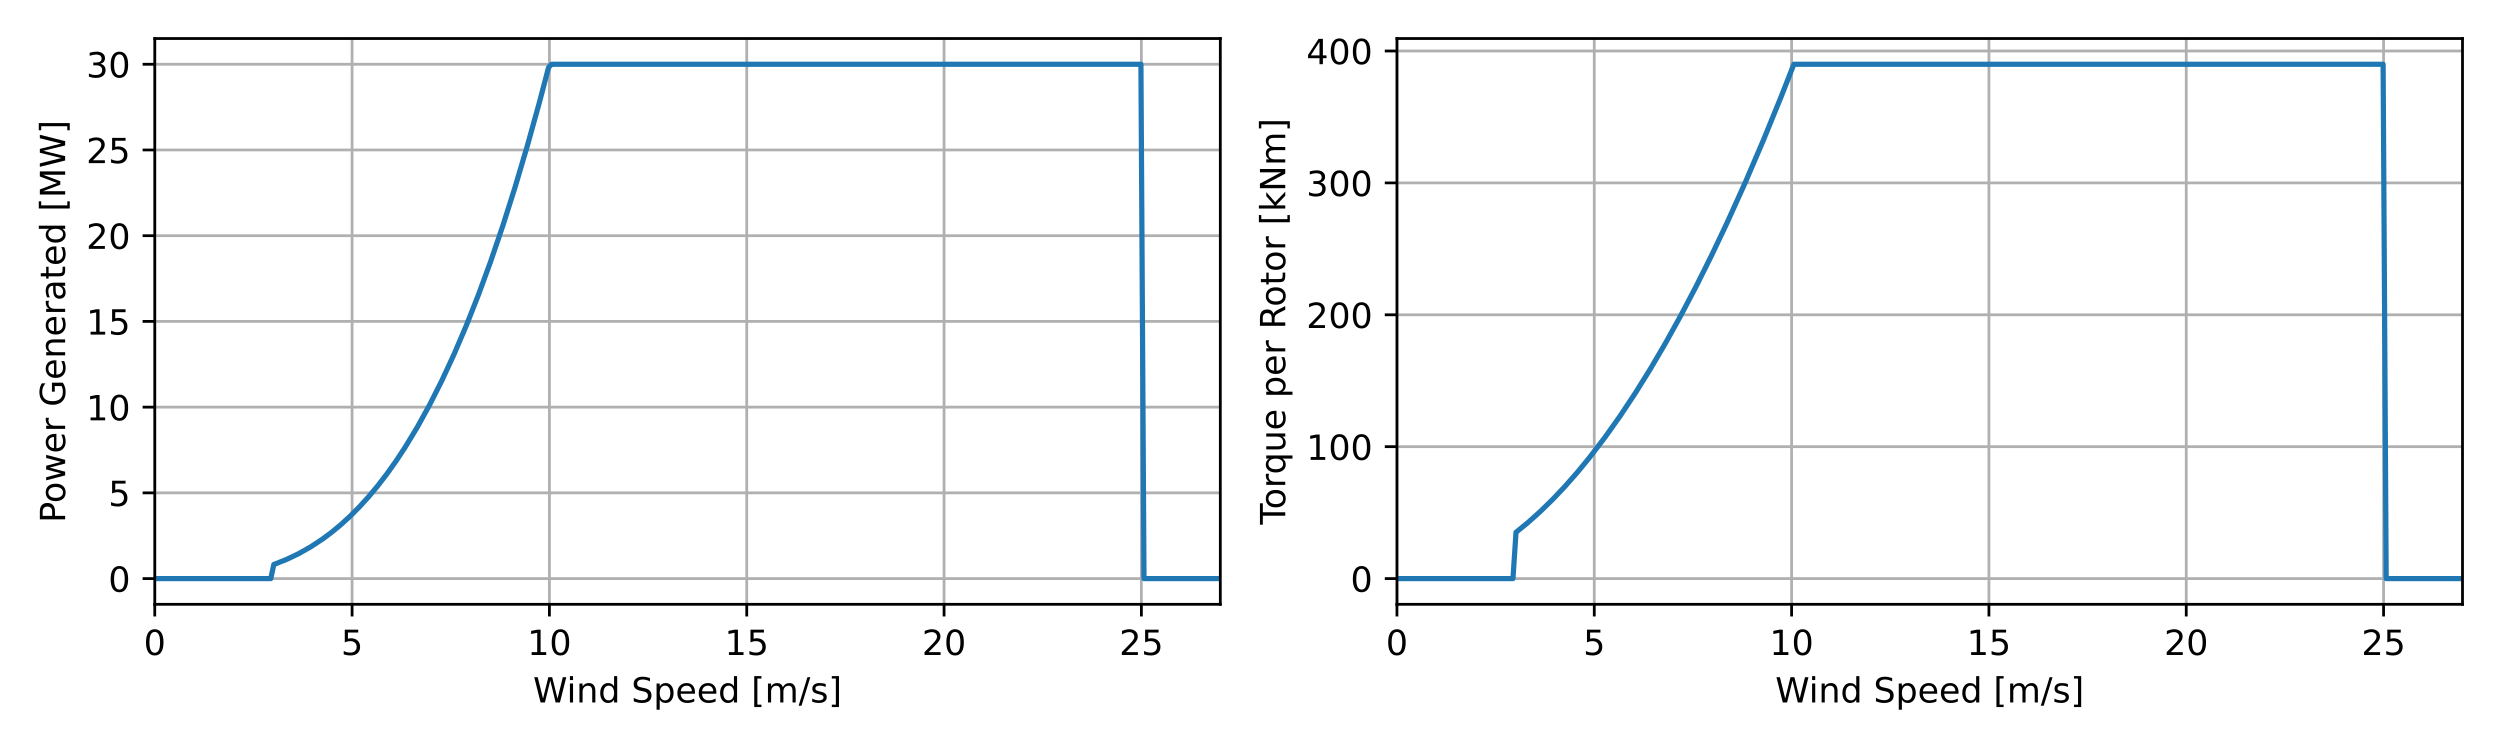
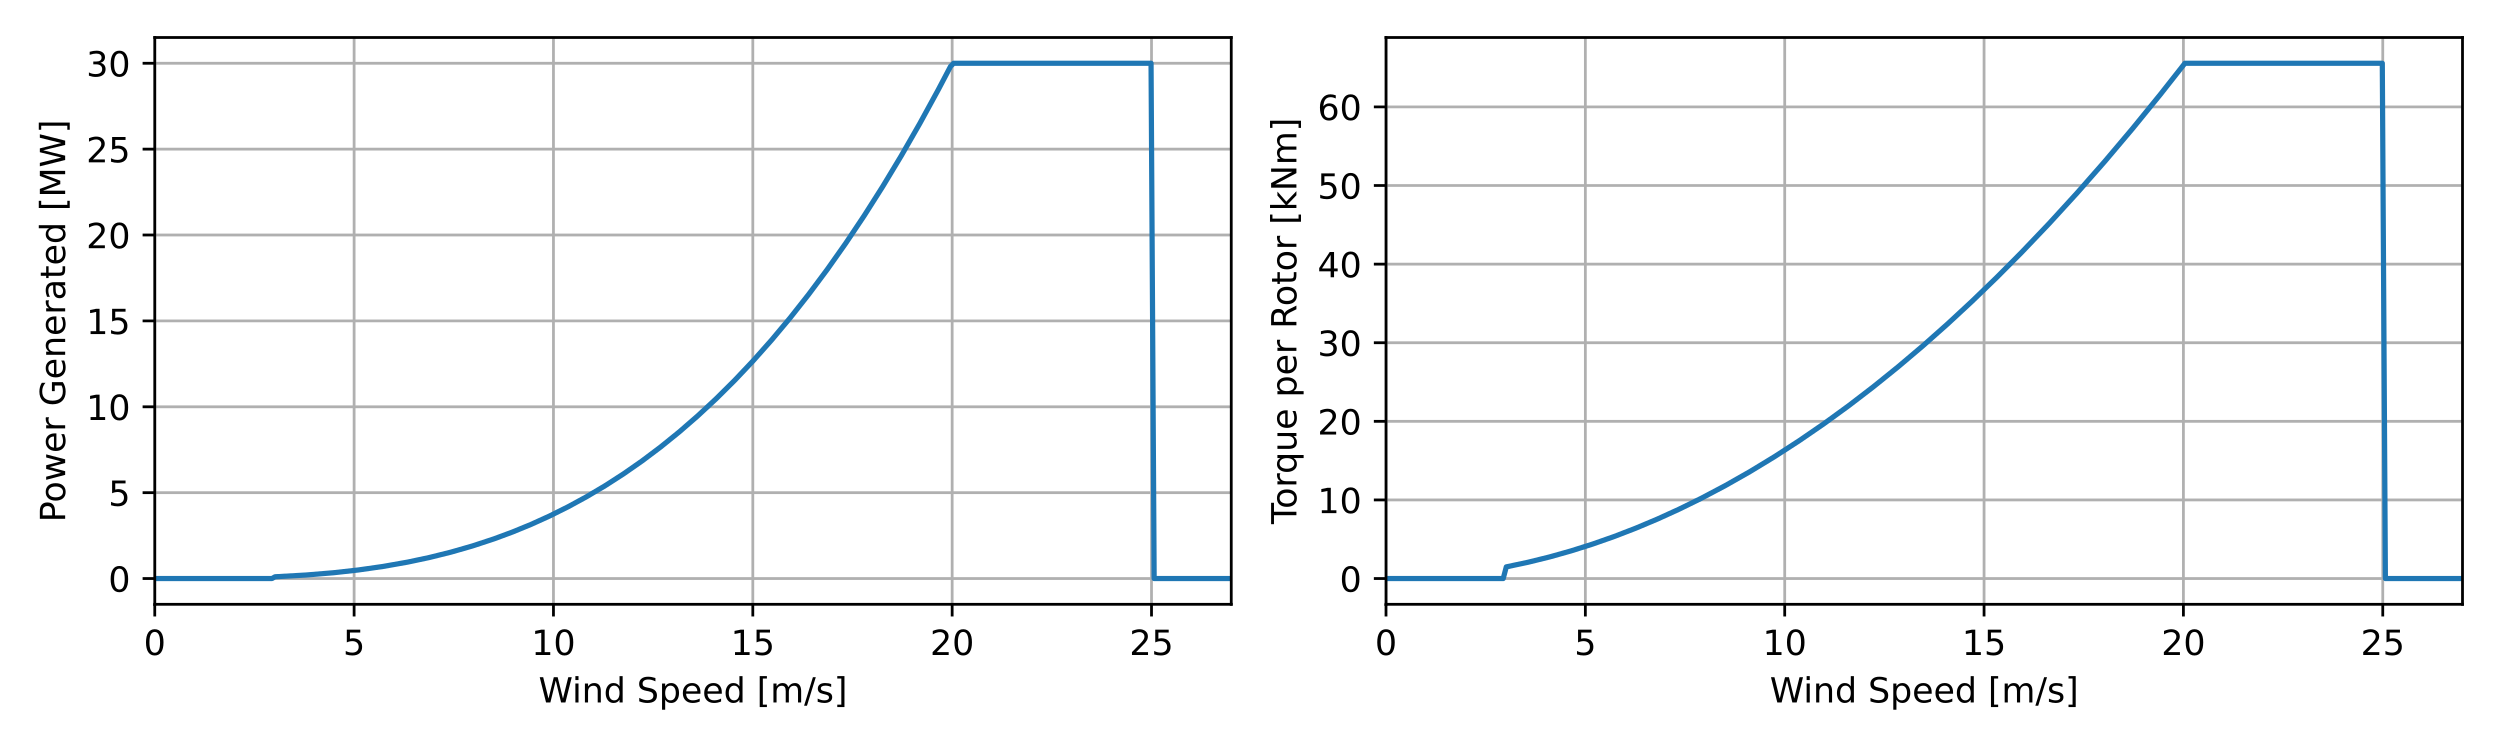
<svg xmlns="http://www.w3.org/2000/svg" xmlns:xlink="http://www.w3.org/1999/xlink" width="720pt" height="216pt" viewBox="0 0 720 216" version="1.1">
  <defs>
    <style type="text/css">*{stroke-linejoin: round; stroke-linecap: butt}</style>
  </defs>
  <g id="figure_1">
    <g id="patch_1">
      <path d="M 0 216  L 720 216  L 720 0  L 0 0  z " style="fill: #ffffff" />
    </g>
    <g id="axes_1">
      <g id="patch_2">
-         <path d="M 44.57 174.04  L 351.45 174.04  L 351.45 11.096  L 44.57 11.096  z " style="fill: #ffffff" />
+         <path d="M 44.57 174.04  L 354.6 174.04  L 354.6 10.8  L 44.57 10.8  z " style="fill: #ffffff" />
      </g>
      <g id="matplotlib.axis_1">
        <g id="xtick_1">
          <g id="line2d_1">
-             <path d="M 44.57 174.04  L 44.57 11.096  " clip-path="url(#pffec1513aa)" style="fill: none; stroke: #b0b0b0; stroke-width: 0.8; stroke-linecap: square" />
+             <path d="M 44.57 174.04  L 44.57 10.8  " clip-path="url(#p5d4f637025)" style="fill: none; stroke: #b0b0b0; stroke-width: 0.8; stroke-linecap: square" />
          </g>
          <g id="line2d_2">
            <defs>
-               <path id="mca17438719" d="M 0 0  L 0 3.5  " style="stroke: #000000; stroke-width: 0.8" />
+               <path id="m59c75c2ded" d="M 0 0  L 0 3.5  " style="stroke: #000000; stroke-width: 0.8" />
            </defs>
            <g>
-               <use xlink:href="#mca17438719" x="44.57" y="174.04" style="stroke: #000000; stroke-width: 0.8" />
+               <use xlink:href="#m59c75c2ded" x="44.57" y="174.04" style="stroke: #000000; stroke-width: 0.8" />
            </g>
          </g>
          <g id="text_1">
            <g transform="translate(41.38875 188.6384) scale(0.1 -0.1)">
              <defs>
                <path id="DejaVuSans-30" d="M 2034 4250  Q 1547 4250 1301 3770  Q 1056 3291 1056 2328  Q 1056 1369 1301 889  Q 1547 409 2034 409  Q 2525 409 2770 889  Q 3016 1369 3016 2328  Q 3016 3291 2770 3770  Q 2525 4250 2034 4250  z M 2034 4750  Q 2819 4750 3233 4129  Q 3647 3509 3647 2328  Q 3647 1150 3233 529  Q 2819 -91 2034 -91  Q 1250 -91 836 529  Q 422 1150 422 2328  Q 422 3509 836 4129  Q 1250 4750 2034 4750  z " transform="scale(0.015625)" />
              </defs>
              <use xlink:href="#DejaVuSans-30" />
            </g>
          </g>
        </g>
        <g id="xtick_2">
          <g id="line2d_3">
-             <path d="M 101.4 174.04  L 101.4 11.096  " clip-path="url(#pffec1513aa)" style="fill: none; stroke: #b0b0b0; stroke-width: 0.8; stroke-linecap: square" />
+             <path d="M 101.983 174.04  L 101.983 10.8  " clip-path="url(#p5d4f637025)" style="fill: none; stroke: #b0b0b0; stroke-width: 0.8; stroke-linecap: square" />
          </g>
          <g id="line2d_4">
            <g>
-               <use xlink:href="#mca17438719" x="101.4" y="174.04" style="stroke: #000000; stroke-width: 0.8" />
+               <use xlink:href="#m59c75c2ded" x="101.983" y="174.04" style="stroke: #000000; stroke-width: 0.8" />
            </g>
          </g>
          <g id="text_2">
-             <g transform="translate(98.21838 188.6384) scale(0.1 -0.1)">
+             <g transform="translate(98.80171 188.6384) scale(0.1 -0.1)">
              <defs>
                <path id="DejaVuSans-35" d="M 691 4666  L 3169 4666  L 3169 4134  L 1269 4134  L 1269 2991  Q 1406 3038 1543 3061  Q 1681 3084 1819 3084  Q 2600 3084 3056 2656  Q 3513 2228 3513 1497  Q 3513 744 3044 326  Q 2575 -91 1722 -91  Q 1428 -91 1123 -41  Q 819 9 494 109  L 494 744  Q 775 591 1075 516  Q 1375 441 1709 441  Q 2250 441 2565 725  Q 2881 1009 2881 1497  Q 2881 1984 2565 2268  Q 2250 2553 1709 2553  Q 1456 2553 1204 2497  Q 953 2441 691 2322  L 691 4666  z " transform="scale(0.015625)" />
              </defs>
              <use xlink:href="#DejaVuSans-35" />
            </g>
          </g>
        </g>
        <g id="xtick_3">
          <g id="line2d_5">
-             <path d="M 158.229 174.04  L 158.229 11.096  " clip-path="url(#pffec1513aa)" style="fill: none; stroke: #b0b0b0; stroke-width: 0.8; stroke-linecap: square" />
+             <path d="M 159.396 174.04  L 159.396 10.8  " clip-path="url(#p5d4f637025)" style="fill: none; stroke: #b0b0b0; stroke-width: 0.8; stroke-linecap: square" />
          </g>
          <g id="line2d_6">
            <g>
-               <use xlink:href="#mca17438719" x="158.229" y="174.04" style="stroke: #000000; stroke-width: 0.8" />
+               <use xlink:href="#m59c75c2ded" x="159.396" y="174.04" style="stroke: #000000; stroke-width: 0.8" />
            </g>
          </g>
          <g id="text_3">
-             <g transform="translate(151.8668 188.6384) scale(0.1 -0.1)">
+             <g transform="translate(153.0334 188.6384) scale(0.1 -0.1)">
              <defs>
                <path id="DejaVuSans-31" d="M 794 531  L 1825 531  L 1825 4091  L 703 3866  L 703 4441  L 1819 4666  L 2450 4666  L 2450 531  L 3481 531  L 3481 0  L 794 0  L 794 531  z " transform="scale(0.015625)" />
              </defs>
              <use xlink:href="#DejaVuSans-31" />
              <use xlink:href="#DejaVuSans-30" x="63.623" />
            </g>
          </g>
        </g>
        <g id="xtick_4">
          <g id="line2d_7">
-             <path d="M 215.059 174.04  L 215.059 11.096  " clip-path="url(#pffec1513aa)" style="fill: none; stroke: #b0b0b0; stroke-width: 0.8; stroke-linecap: square" />
+             <path d="M 216.809 174.04  L 216.809 10.8  " clip-path="url(#p5d4f637025)" style="fill: none; stroke: #b0b0b0; stroke-width: 0.8; stroke-linecap: square" />
          </g>
          <g id="line2d_8">
            <g>
-               <use xlink:href="#mca17438719" x="215.059" y="174.04" style="stroke: #000000; stroke-width: 0.8" />
+               <use xlink:href="#m59c75c2ded" x="216.809" y="174.04" style="stroke: #000000; stroke-width: 0.8" />
            </g>
          </g>
          <g id="text_4">
-             <g transform="translate(208.6964 188.6384) scale(0.1 -0.1)">
+             <g transform="translate(210.4464 188.6384) scale(0.1 -0.1)">
              <use xlink:href="#DejaVuSans-31" />
              <use xlink:href="#DejaVuSans-35" x="63.623" />
            </g>
          </g>
        </g>
        <g id="xtick_5">
          <g id="line2d_9">
-             <path d="M 271.889 174.04  L 271.889 11.096  " clip-path="url(#pffec1513aa)" style="fill: none; stroke: #b0b0b0; stroke-width: 0.8; stroke-linecap: square" />
+             <path d="M 274.222 174.04  L 274.222 10.8  " clip-path="url(#p5d4f637025)" style="fill: none; stroke: #b0b0b0; stroke-width: 0.8; stroke-linecap: square" />
          </g>
          <g id="line2d_10">
            <g>
-               <use xlink:href="#mca17438719" x="271.889" y="174.04" style="stroke: #000000; stroke-width: 0.8" />
+               <use xlink:href="#m59c75c2ded" x="274.222" y="174.04" style="stroke: #000000; stroke-width: 0.8" />
            </g>
          </g>
          <g id="text_5">
-             <g transform="translate(265.526 188.6384) scale(0.1 -0.1)">
+             <g transform="translate(267.8594 188.6384) scale(0.1 -0.1)">
              <defs>
                <path id="DejaVuSans-32" d="M 1228 531  L 3431 531  L 3431 0  L 469 0  L 469 531  Q 828 903 1448 1529  Q 2069 2156 2228 2338  Q 2531 2678 2651 2914  Q 2772 3150 2772 3378  Q 2772 3750 2511 3984  Q 2250 4219 1831 4219  Q 1534 4219 1204 4116  Q 875 4013 500 3803  L 500 4441  Q 881 4594 1212 4672  Q 1544 4750 1819 4750  Q 2544 4750 2975 4387  Q 3406 4025 3406 3419  Q 3406 3131 3298 2873  Q 3191 2616 2906 2266  Q 2828 2175 2409 1742  Q 1991 1309 1228 531  z " transform="scale(0.015625)" />
              </defs>
              <use xlink:href="#DejaVuSans-32" />
              <use xlink:href="#DejaVuSans-30" x="63.623" />
            </g>
          </g>
        </g>
        <g id="xtick_6">
          <g id="line2d_11">
-             <path d="M 328.718 174.04  L 328.718 11.096  " clip-path="url(#pffec1513aa)" style="fill: none; stroke: #b0b0b0; stroke-width: 0.8; stroke-linecap: square" />
+             <path d="M 331.635 174.04  L 331.635 10.8  " clip-path="url(#p5d4f637025)" style="fill: none; stroke: #b0b0b0; stroke-width: 0.8; stroke-linecap: square" />
          </g>
          <g id="line2d_12">
            <g>
-               <use xlink:href="#mca17438719" x="328.718" y="174.04" style="stroke: #000000; stroke-width: 0.8" />
+               <use xlink:href="#m59c75c2ded" x="331.635" y="174.04" style="stroke: #000000; stroke-width: 0.8" />
            </g>
          </g>
          <g id="text_6">
-             <g transform="translate(322.3556 188.6384) scale(0.1 -0.1)">
+             <g transform="translate(325.2723 188.6384) scale(0.1 -0.1)">
              <use xlink:href="#DejaVuSans-32" />
              <use xlink:href="#DejaVuSans-35" x="63.623" />
            </g>
          </g>
        </g>
        <g id="text_7">
-           <g transform="translate(153.5319 202.3166) scale(0.1 -0.1)">
+           <g transform="translate(155.1069 202.3166) scale(0.1 -0.1)">
            <defs>
              <path id="DejaVuSans-57" d="M 213 4666  L 850 4666  L 1831 722  L 2809 4666  L 3519 4666  L 4500 722  L 5478 4666  L 6119 4666  L 4947 0  L 4153 0  L 3169 4050  L 2175 0  L 1381 0  L 213 4666  z " transform="scale(0.015625)" />
              <path id="DejaVuSans-69" d="M 603 3500  L 1178 3500  L 1178 0  L 603 0  L 603 3500  z M 603 4863  L 1178 4863  L 1178 4134  L 603 4134  L 603 4863  z " transform="scale(0.015625)" />
              <path id="DejaVuSans-6e" d="M 3513 2113  L 3513 0  L 2938 0  L 2938 2094  Q 2938 2591 2744 2837  Q 2550 3084 2163 3084  Q 1697 3084 1428 2787  Q 1159 2491 1159 1978  L 1159 0  L 581 0  L 581 3500  L 1159 3500  L 1159 2956  Q 1366 3272 1645 3428  Q 1925 3584 2291 3584  Q 2894 3584 3203 3211  Q 3513 2838 3513 2113  z " transform="scale(0.015625)" />
              <path id="DejaVuSans-64" d="M 2906 2969  L 2906 4863  L 3481 4863  L 3481 0  L 2906 0  L 2906 525  Q 2725 213 2448 61  Q 2172 -91 1784 -91  Q 1150 -91 751 415  Q 353 922 353 1747  Q 353 2572 751 3078  Q 1150 3584 1784 3584  Q 2172 3584 2448 3432  Q 2725 3281 2906 2969  z M 947 1747  Q 947 1113 1208 752  Q 1469 391 1925 391  Q 2381 391 2643 752  Q 2906 1113 2906 1747  Q 2906 2381 2643 2742  Q 2381 3103 1925 3103  Q 1469 3103 1208 2742  Q 947 2381 947 1747  z " transform="scale(0.015625)" />
              <path id="DejaVuSans-20" transform="scale(0.015625)" />
              <path id="DejaVuSans-53" d="M 3425 4513  L 3425 3897  Q 3066 4069 2747 4153  Q 2428 4238 2131 4238  Q 1616 4238 1336 4038  Q 1056 3838 1056 3469  Q 1056 3159 1242 3001  Q 1428 2844 1947 2747  L 2328 2669  Q 3034 2534 3370 2195  Q 3706 1856 3706 1288  Q 3706 609 3251 259  Q 2797 -91 1919 -91  Q 1588 -91 1214 -16  Q 841 59 441 206  L 441 856  Q 825 641 1194 531  Q 1563 422 1919 422  Q 2459 422 2753 634  Q 3047 847 3047 1241  Q 3047 1584 2836 1778  Q 2625 1972 2144 2069  L 1759 2144  Q 1053 2284 737 2584  Q 422 2884 422 3419  Q 422 4038 858 4394  Q 1294 4750 2059 4750  Q 2388 4750 2728 4690  Q 3069 4631 3425 4513  z " transform="scale(0.015625)" />
              <path id="DejaVuSans-70" d="M 1159 525  L 1159 -1331  L 581 -1331  L 581 3500  L 1159 3500  L 1159 2969  Q 1341 3281 1617 3432  Q 1894 3584 2278 3584  Q 2916 3584 3314 3078  Q 3713 2572 3713 1747  Q 3713 922 3314 415  Q 2916 -91 2278 -91  Q 1894 -91 1617 61  Q 1341 213 1159 525  z M 3116 1747  Q 3116 2381 2855 2742  Q 2594 3103 2138 3103  Q 1681 3103 1420 2742  Q 1159 2381 1159 1747  Q 1159 1113 1420 752  Q 1681 391 2138 391  Q 2594 391 2855 752  Q 3116 1113 3116 1747  z " transform="scale(0.015625)" />
              <path id="DejaVuSans-65" d="M 3597 1894  L 3597 1613  L 953 1613  Q 991 1019 1311 708  Q 1631 397 2203 397  Q 2534 397 2845 478  Q 3156 559 3463 722  L 3463 178  Q 3153 47 2828 -22  Q 2503 -91 2169 -91  Q 1331 -91 842 396  Q 353 884 353 1716  Q 353 2575 817 3079  Q 1281 3584 2069 3584  Q 2775 3584 3186 3129  Q 3597 2675 3597 1894  z M 3022 2063  Q 3016 2534 2758 2815  Q 2500 3097 2075 3097  Q 1594 3097 1305 2825  Q 1016 2553 972 2059  L 3022 2063  z " transform="scale(0.015625)" />
              <path id="DejaVuSans-5b" d="M 550 4863  L 1875 4863  L 1875 4416  L 1125 4416  L 1125 -397  L 1875 -397  L 1875 -844  L 550 -844  L 550 4863  z " transform="scale(0.015625)" />
              <path id="DejaVuSans-6d" d="M 3328 2828  Q 3544 3216 3844 3400  Q 4144 3584 4550 3584  Q 5097 3584 5394 3201  Q 5691 2819 5691 2113  L 5691 0  L 5113 0  L 5113 2094  Q 5113 2597 4934 2840  Q 4756 3084 4391 3084  Q 3944 3084 3684 2787  Q 3425 2491 3425 1978  L 3425 0  L 2847 0  L 2847 2094  Q 2847 2600 2669 2842  Q 2491 3084 2119 3084  Q 1678 3084 1418 2786  Q 1159 2488 1159 1978  L 1159 0  L 581 0  L 581 3500  L 1159 3500  L 1159 2956  Q 1356 3278 1631 3431  Q 1906 3584 2284 3584  Q 2666 3584 2933 3390  Q 3200 3197 3328 2828  z " transform="scale(0.015625)" />
              <path id="DejaVuSans-2f" d="M 1625 4666  L 2156 4666  L 531 -594  L 0 -594  L 1625 4666  z " transform="scale(0.015625)" />
              <path id="DejaVuSans-73" d="M 2834 3397  L 2834 2853  Q 2591 2978 2328 3040  Q 2066 3103 1784 3103  Q 1356 3103 1142 2972  Q 928 2841 928 2578  Q 928 2378 1081 2264  Q 1234 2150 1697 2047  L 1894 2003  Q 2506 1872 2764 1633  Q 3022 1394 3022 966  Q 3022 478 2636 193  Q 2250 -91 1575 -91  Q 1294 -91 989 -36  Q 684 19 347 128  L 347 722  Q 666 556 975 473  Q 1284 391 1588 391  Q 1994 391 2212 530  Q 2431 669 2431 922  Q 2431 1156 2273 1281  Q 2116 1406 1581 1522  L 1381 1569  Q 847 1681 609 1914  Q 372 2147 372 2553  Q 372 3047 722 3315  Q 1072 3584 1716 3584  Q 2034 3584 2315 3537  Q 2597 3491 2834 3397  z " transform="scale(0.015625)" />
              <path id="DejaVuSans-5d" d="M 1947 4863  L 1947 -844  L 622 -844  L 622 -397  L 1369 -397  L 1369 4416  L 622 4416  L 622 4863  L 1947 4863  z " transform="scale(0.015625)" />
            </defs>
            <use xlink:href="#DejaVuSans-57" />
            <use xlink:href="#DejaVuSans-69" x="96.627" />
            <use xlink:href="#DejaVuSans-6e" x="124.41" />
            <use xlink:href="#DejaVuSans-64" x="187.789" />
            <use xlink:href="#DejaVuSans-20" x="251.266" />
            <use xlink:href="#DejaVuSans-53" x="283.053" />
            <use xlink:href="#DejaVuSans-70" x="346.529" />
            <use xlink:href="#DejaVuSans-65" x="410.006" />
            <use xlink:href="#DejaVuSans-65" x="471.529" />
            <use xlink:href="#DejaVuSans-64" x="533.053" />
            <use xlink:href="#DejaVuSans-20" x="596.529" />
            <use xlink:href="#DejaVuSans-5b" x="628.316" />
            <use xlink:href="#DejaVuSans-6d" x="667.33" />
            <use xlink:href="#DejaVuSans-2f" x="764.742" />
            <use xlink:href="#DejaVuSans-73" x="798.434" />
            <use xlink:href="#DejaVuSans-5d" x="850.533" />
          </g>
        </g>
      </g>
      <g id="matplotlib.axis_2">
        <g id="ytick_1">
          <g id="line2d_13">
-             <path d="M 44.57 166.633  L 351.45 166.633  " clip-path="url(#pffec1513aa)" style="fill: none; stroke: #b0b0b0; stroke-width: 0.8; stroke-linecap: square" />
+             <path d="M 44.57 166.62  L 354.6 166.62  " clip-path="url(#p5d4f637025)" style="fill: none; stroke: #b0b0b0; stroke-width: 0.8; stroke-linecap: square" />
          </g>
          <g id="line2d_14">
            <defs>
-               <path id="m5d7d828616" d="M 0 0  L -3.5 0  " style="stroke: #000000; stroke-width: 0.8" />
+               <path id="mf62d786da2" d="M 0 0  L -3.5 0  " style="stroke: #000000; stroke-width: 0.8" />
            </defs>
            <g>
-               <use xlink:href="#m5d7d828616" x="44.57" y="166.633" style="stroke: #000000; stroke-width: 0.8" />
+               <use xlink:href="#mf62d786da2" x="44.57" y="166.62" style="stroke: #000000; stroke-width: 0.8" />
            </g>
          </g>
          <g id="text_8">
-             <g transform="translate(31.2075 170.4327) scale(0.1 -0.1)">
+             <g transform="translate(31.2075 170.4192) scale(0.1 -0.1)">
              <use xlink:href="#DejaVuSans-30" />
            </g>
          </g>
        </g>
        <g id="ytick_2">
          <g id="line2d_15">
-             <path d="M 44.57 141.945  L 351.45 141.945  " clip-path="url(#pffec1513aa)" style="fill: none; stroke: #b0b0b0; stroke-width: 0.8; stroke-linecap: square" />
+             <path d="M 44.57 141.887  L 354.6 141.887  " clip-path="url(#p5d4f637025)" style="fill: none; stroke: #b0b0b0; stroke-width: 0.8; stroke-linecap: square" />
          </g>
          <g id="line2d_16">
            <g>
-               <use xlink:href="#m5d7d828616" x="44.57" y="141.945" style="stroke: #000000; stroke-width: 0.8" />
+               <use xlink:href="#mf62d786da2" x="44.57" y="141.887" style="stroke: #000000; stroke-width: 0.8" />
            </g>
          </g>
          <g id="text_9">
-             <g transform="translate(31.2075 145.7442) scale(0.1 -0.1)">
+             <g transform="translate(31.2075 145.6859) scale(0.1 -0.1)">
              <use xlink:href="#DejaVuSans-35" />
            </g>
          </g>
        </g>
        <g id="ytick_3">
          <g id="line2d_17">
-             <path d="M 44.57 117.256  L 351.45 117.256  " clip-path="url(#pffec1513aa)" style="fill: none; stroke: #b0b0b0; stroke-width: 0.8; stroke-linecap: square" />
+             <path d="M 44.57 117.153  L 354.6 117.153  " clip-path="url(#p5d4f637025)" style="fill: none; stroke: #b0b0b0; stroke-width: 0.8; stroke-linecap: square" />
          </g>
          <g id="line2d_18">
            <g>
-               <use xlink:href="#m5d7d828616" x="44.57" y="117.256" style="stroke: #000000; stroke-width: 0.8" />
+               <use xlink:href="#mf62d786da2" x="44.57" y="117.153" style="stroke: #000000; stroke-width: 0.8" />
            </g>
          </g>
          <g id="text_10">
-             <g transform="translate(24.845 121.0557) scale(0.1 -0.1)">
+             <g transform="translate(24.845 120.9526) scale(0.1 -0.1)">
              <use xlink:href="#DejaVuSans-31" />
              <use xlink:href="#DejaVuSans-30" x="63.623" />
            </g>
          </g>
        </g>
        <g id="ytick_4">
          <g id="line2d_19">
-             <path d="M 44.57 92.568  L 351.45 92.568  " clip-path="url(#pffec1513aa)" style="fill: none; stroke: #b0b0b0; stroke-width: 0.8; stroke-linecap: square" />
+             <path d="M 44.57 92.42  L 354.6 92.42  " clip-path="url(#p5d4f637025)" style="fill: none; stroke: #b0b0b0; stroke-width: 0.8; stroke-linecap: square" />
          </g>
          <g id="line2d_20">
            <g>
-               <use xlink:href="#m5d7d828616" x="44.57" y="92.568" style="stroke: #000000; stroke-width: 0.8" />
+               <use xlink:href="#mf62d786da2" x="44.57" y="92.42" style="stroke: #000000; stroke-width: 0.8" />
            </g>
          </g>
          <g id="text_11">
-             <g transform="translate(24.845 96.36722) scale(0.1 -0.1)">
+             <g transform="translate(24.845 96.21922) scale(0.1 -0.1)">
              <use xlink:href="#DejaVuSans-31" />
              <use xlink:href="#DejaVuSans-35" x="63.623" />
            </g>
          </g>
        </g>
        <g id="ytick_5">
          <g id="line2d_21">
-             <path d="M 44.57 67.88  L 351.45 67.88  " clip-path="url(#pffec1513aa)" style="fill: none; stroke: #b0b0b0; stroke-width: 0.8; stroke-linecap: square" />
+             <path d="M 44.57 67.687  L 354.6 67.687  " clip-path="url(#p5d4f637025)" style="fill: none; stroke: #b0b0b0; stroke-width: 0.8; stroke-linecap: square" />
          </g>
          <g id="line2d_22">
            <g>
-               <use xlink:href="#m5d7d828616" x="44.57" y="67.88" style="stroke: #000000; stroke-width: 0.8" />
+               <use xlink:href="#mf62d786da2" x="44.57" y="67.687" style="stroke: #000000; stroke-width: 0.8" />
            </g>
          </g>
          <g id="text_12">
-             <g transform="translate(24.845 71.67874) scale(0.1 -0.1)">
+             <g transform="translate(24.845 71.48588) scale(0.1 -0.1)">
              <use xlink:href="#DejaVuSans-32" />
              <use xlink:href="#DejaVuSans-30" x="63.623" />
            </g>
          </g>
        </g>
        <g id="ytick_6">
          <g id="line2d_23">
-             <path d="M 44.57 43.191  L 351.45 43.191  " clip-path="url(#pffec1513aa)" style="fill: none; stroke: #b0b0b0; stroke-width: 0.8; stroke-linecap: square" />
+             <path d="M 44.57 42.953  L 354.6 42.953  " clip-path="url(#p5d4f637025)" style="fill: none; stroke: #b0b0b0; stroke-width: 0.8; stroke-linecap: square" />
          </g>
          <g id="line2d_24">
            <g>
-               <use xlink:href="#m5d7d828616" x="44.57" y="43.191" style="stroke: #000000; stroke-width: 0.8" />
+               <use xlink:href="#mf62d786da2" x="44.57" y="42.953" style="stroke: #000000; stroke-width: 0.8" />
            </g>
          </g>
          <g id="text_13">
-             <g transform="translate(24.845 46.99026) scale(0.1 -0.1)">
+             <g transform="translate(24.845 46.75255) scale(0.1 -0.1)">
              <use xlink:href="#DejaVuSans-32" />
              <use xlink:href="#DejaVuSans-35" x="63.623" />
            </g>
          </g>
        </g>
        <g id="ytick_7">
          <g id="line2d_25">
-             <path d="M 44.57 18.503  L 351.45 18.503  " clip-path="url(#pffec1513aa)" style="fill: none; stroke: #b0b0b0; stroke-width: 0.8; stroke-linecap: square" />
+             <path d="M 44.57 18.22  L 354.6 18.22  " clip-path="url(#p5d4f637025)" style="fill: none; stroke: #b0b0b0; stroke-width: 0.8; stroke-linecap: square" />
          </g>
          <g id="line2d_26">
            <g>
-               <use xlink:href="#m5d7d828616" x="44.57" y="18.503" style="stroke: #000000; stroke-width: 0.8" />
+               <use xlink:href="#mf62d786da2" x="44.57" y="18.22" style="stroke: #000000; stroke-width: 0.8" />
            </g>
          </g>
          <g id="text_14">
-             <g transform="translate(24.845 22.30177) scale(0.1 -0.1)">
+             <g transform="translate(24.845 22.01922) scale(0.1 -0.1)">
              <defs>
                <path id="DejaVuSans-33" d="M 2597 2516  Q 3050 2419 3304 2112  Q 3559 1806 3559 1356  Q 3559 666 3084 287  Q 2609 -91 1734 -91  Q 1441 -91 1130 -33  Q 819 25 488 141  L 488 750  Q 750 597 1062 519  Q 1375 441 1716 441  Q 2309 441 2620 675  Q 2931 909 2931 1356  Q 2931 1769 2642 2001  Q 2353 2234 1838 2234  L 1294 2234  L 1294 2753  L 1863 2753  Q 2328 2753 2575 2939  Q 2822 3125 2822 3475  Q 2822 3834 2567 4026  Q 2313 4219 1838 4219  Q 1578 4219 1281 4162  Q 984 4106 628 3988  L 628 4550  Q 988 4650 1302 4700  Q 1616 4750 1894 4750  Q 2613 4750 3031 4423  Q 3450 4097 3450 3541  Q 3450 3153 3228 2886  Q 3006 2619 2597 2516  z " transform="scale(0.015625)" />
              </defs>
              <use xlink:href="#DejaVuSans-33" />
              <use xlink:href="#DejaVuSans-30" x="63.623" />
            </g>
          </g>
        </g>
        <g id="text_15">
-           <g transform="translate(18.76531 150.5461) rotate(-90) scale(0.1 -0.1)">
+           <g transform="translate(18.76531 150.3981) rotate(-90) scale(0.1 -0.1)">
            <defs>
              <path id="DejaVuSans-50" d="M 1259 4147  L 1259 2394  L 2053 2394  Q 2494 2394 2734 2622  Q 2975 2850 2975 3272  Q 2975 3691 2734 3919  Q 2494 4147 2053 4147  L 1259 4147  z M 628 4666  L 2053 4666  Q 2838 4666 3239 4311  Q 3641 3956 3641 3272  Q 3641 2581 3239 2228  Q 2838 1875 2053 1875  L 1259 1875  L 1259 0  L 628 0  L 628 4666  z " transform="scale(0.015625)" />
              <path id="DejaVuSans-6f" d="M 1959 3097  Q 1497 3097 1228 2736  Q 959 2375 959 1747  Q 959 1119 1226 758  Q 1494 397 1959 397  Q 2419 397 2687 759  Q 2956 1122 2956 1747  Q 2956 2369 2687 2733  Q 2419 3097 1959 3097  z M 1959 3584  Q 2709 3584 3137 3096  Q 3566 2609 3566 1747  Q 3566 888 3137 398  Q 2709 -91 1959 -91  Q 1206 -91 779 398  Q 353 888 353 1747  Q 353 2609 779 3096  Q 1206 3584 1959 3584  z " transform="scale(0.015625)" />
              <path id="DejaVuSans-77" d="M 269 3500  L 844 3500  L 1563 769  L 2278 3500  L 2956 3500  L 3675 769  L 4391 3500  L 4966 3500  L 4050 0  L 3372 0  L 2619 2869  L 1863 0  L 1184 0  L 269 3500  z " transform="scale(0.015625)" />
              <path id="DejaVuSans-72" d="M 2631 2963  Q 2534 3019 2420 3045  Q 2306 3072 2169 3072  Q 1681 3072 1420 2755  Q 1159 2438 1159 1844  L 1159 0  L 581 0  L 581 3500  L 1159 3500  L 1159 2956  Q 1341 3275 1631 3429  Q 1922 3584 2338 3584  Q 2397 3584 2469 3576  Q 2541 3569 2628 3553  L 2631 2963  z " transform="scale(0.015625)" />
              <path id="DejaVuSans-47" d="M 3809 666  L 3809 1919  L 2778 1919  L 2778 2438  L 4434 2438  L 4434 434  Q 4069 175 3628 42  Q 3188 -91 2688 -91  Q 1594 -91 976 548  Q 359 1188 359 2328  Q 359 3472 976 4111  Q 1594 4750 2688 4750  Q 3144 4750 3555 4637  Q 3966 4525 4313 4306  L 4313 3634  Q 3963 3931 3569 4081  Q 3175 4231 2741 4231  Q 1884 4231 1454 3753  Q 1025 3275 1025 2328  Q 1025 1384 1454 906  Q 1884 428 2741 428  Q 3075 428 3337 486  Q 3600 544 3809 666  z " transform="scale(0.015625)" />
              <path id="DejaVuSans-61" d="M 2194 1759  Q 1497 1759 1228 1600  Q 959 1441 959 1056  Q 959 750 1161 570  Q 1363 391 1709 391  Q 2188 391 2477 730  Q 2766 1069 2766 1631  L 2766 1759  L 2194 1759  z M 3341 1997  L 3341 0  L 2766 0  L 2766 531  Q 2569 213 2275 61  Q 1981 -91 1556 -91  Q 1019 -91 701 211  Q 384 513 384 1019  Q 384 1609 779 1909  Q 1175 2209 1959 2209  L 2766 2209  L 2766 2266  Q 2766 2663 2505 2880  Q 2244 3097 1772 3097  Q 1472 3097 1187 3025  Q 903 2953 641 2809  L 641 3341  Q 956 3463 1253 3523  Q 1550 3584 1831 3584  Q 2591 3584 2966 3190  Q 3341 2797 3341 1997  z " transform="scale(0.015625)" />
              <path id="DejaVuSans-74" d="M 1172 4494  L 1172 3500  L 2356 3500  L 2356 3053  L 1172 3053  L 1172 1153  Q 1172 725 1289 603  Q 1406 481 1766 481  L 2356 481  L 2356 0  L 1766 0  Q 1100 0 847 248  Q 594 497 594 1153  L 594 3053  L 172 3053  L 172 3500  L 594 3500  L 594 4494  L 1172 4494  z " transform="scale(0.015625)" />
              <path id="DejaVuSans-4d" d="M 628 4666  L 1569 4666  L 2759 1491  L 3956 4666  L 4897 4666  L 4897 0  L 4281 0  L 4281 4097  L 3078 897  L 2444 897  L 1241 4097  L 1241 0  L 628 0  L 628 4666  z " transform="scale(0.015625)" />
            </defs>
            <use xlink:href="#DejaVuSans-50" />
            <use xlink:href="#DejaVuSans-6f" x="56.678" />
            <use xlink:href="#DejaVuSans-77" x="117.859" />
            <use xlink:href="#DejaVuSans-65" x="199.646" />
            <use xlink:href="#DejaVuSans-72" x="261.17" />
            <use xlink:href="#DejaVuSans-20" x="302.283" />
            <use xlink:href="#DejaVuSans-47" x="334.07" />
            <use xlink:href="#DejaVuSans-65" x="411.561" />
            <use xlink:href="#DejaVuSans-6e" x="473.084" />
            <use xlink:href="#DejaVuSans-65" x="536.463" />
            <use xlink:href="#DejaVuSans-72" x="597.986" />
            <use xlink:href="#DejaVuSans-61" x="639.1" />
            <use xlink:href="#DejaVuSans-74" x="700.379" />
            <use xlink:href="#DejaVuSans-65" x="739.588" />
            <use xlink:href="#DejaVuSans-64" x="801.111" />
            <use xlink:href="#DejaVuSans-20" x="864.588" />
            <use xlink:href="#DejaVuSans-5b" x="896.375" />
            <use xlink:href="#DejaVuSans-4d" x="935.389" />
            <use xlink:href="#DejaVuSans-57" x="1021.668" />
            <use xlink:href="#DejaVuSans-5d" x="1120.545" />
          </g>
        </g>
      </g>
      <g id="line2d_27">
-         <path d="M 44.57 166.633  L 77.984 166.633  L 78.863 162.565  L 82.38 161.18  L 85.898 159.512  L 89.415 157.535  L 92.932 155.222  L 95.57 153.251  L 98.208 151.065  L 100.846 148.653  L 103.484 146.004  L 106.122 143.107  L 108.76 139.951  L 111.398 136.524  L 114.036 132.816  L 116.674 128.815  L 120.191 123.006  L 123.708 116.631  L 127.225 109.664  L 130.743 102.077  L 134.26 93.845  L 137.777 84.942  L 141.294 75.34  L 144.812 65.014  L 148.329 53.938  L 151.846 42.084  L 155.363 29.428  L 158.001 19.392  L 158.881 18.503  L 328.588 18.503  L 329.467 166.633  L 351.45 166.633  L 351.45 166.633  " clip-path="url(#pffec1513aa)" style="fill: none; stroke: #1f77b4; stroke-width: 1.5; stroke-linecap: square" />
+         <path d="M 44.57 166.62  L 78.327 166.62  L 79.215 166.11  L 88.099 165.609  L 96.094 164.944  L 103.2 164.151  L 110.307 163.139  L 117.414 161.884  L 123.632 160.565  L 129.85 159.021  L 136.069 157.234  L 142.287 155.188  L 147.617 153.213  L 152.947 151.023  L 158.277 148.607  L 163.607 145.953  L 168.937 143.051  L 174.267 139.889  L 179.597 136.456  L 184.927 132.741  L 190.257 128.733  L 195.587 124.421  L 200.918 119.793  L 206.248 114.839  L 211.578 109.547  L 216.908 103.906  L 222.238 97.905  L 227.568 91.534  L 232.898 84.78  L 238.228 77.633  L 243.558 70.081  L 248.888 62.114  L 254.218 53.72  L 259.548 44.888  L 264.878 35.607  L 270.208 25.866  L 273.761 19.111  L 274.65 18.22  L 331.503 18.22  L 332.392 166.62  L 354.6 166.62  L 354.6 166.62  " clip-path="url(#p5d4f637025)" style="fill: none; stroke: #1f77b4; stroke-width: 1.5; stroke-linecap: square" />
      </g>
      <g id="patch_3">
-         <path d="M 44.57 174.04  L 44.57 11.096  " style="fill: none; stroke: #000000; stroke-width: 0.8; stroke-linejoin: miter; stroke-linecap: square" />
+         <path d="M 44.57 174.04  L 44.57 10.8  " style="fill: none; stroke: #000000; stroke-width: 0.8; stroke-linejoin: miter; stroke-linecap: square" />
      </g>
      <g id="patch_4">
-         <path d="M 351.45 174.04  L 351.45 11.096  " style="fill: none; stroke: #000000; stroke-width: 0.8; stroke-linejoin: miter; stroke-linecap: square" />
+         <path d="M 354.6 174.04  L 354.6 10.8  " style="fill: none; stroke: #000000; stroke-width: 0.8; stroke-linejoin: miter; stroke-linecap: square" />
      </g>
      <g id="patch_5">
-         <path d="M 44.57 174.04  L 351.45 174.04  " style="fill: none; stroke: #000000; stroke-width: 0.8; stroke-linejoin: miter; stroke-linecap: square" />
+         <path d="M 44.57 174.04  L 354.6 174.04  " style="fill: none; stroke: #000000; stroke-width: 0.8; stroke-linejoin: miter; stroke-linecap: square" />
      </g>
      <g id="patch_6">
-         <path d="M 44.57 11.096  L 351.45 11.096  " style="fill: none; stroke: #000000; stroke-width: 0.8; stroke-linejoin: miter; stroke-linecap: square" />
+         <path d="M 44.57 10.8  L 354.6 10.8  " style="fill: none; stroke: #000000; stroke-width: 0.8; stroke-linejoin: miter; stroke-linecap: square" />
      </g>
    </g>
    <g id="axes_2">
      <g id="patch_7">
-         <path d="M 402.32 174.04  L 709.2 174.04  L 709.2 11.096  L 402.32 11.096  z " style="fill: #ffffff" />
+         <path d="M 399.17 174.04  L 709.2 174.04  L 709.2 10.8  L 399.17 10.8  z " style="fill: #ffffff" />
      </g>
      <g id="matplotlib.axis_3">
        <g id="xtick_7">
          <g id="line2d_28">
-             <path d="M 402.32 174.04  L 402.32 11.096  " clip-path="url(#pac4bbf6bc5)" style="fill: none; stroke: #b0b0b0; stroke-width: 0.8; stroke-linecap: square" />
+             <path d="M 399.17 174.04  L 399.17 10.8  " clip-path="url(#pa7fb6316ff)" style="fill: none; stroke: #b0b0b0; stroke-width: 0.8; stroke-linecap: square" />
          </g>
          <g id="line2d_29">
            <g>
-               <use xlink:href="#mca17438719" x="402.32" y="174.04" style="stroke: #000000; stroke-width: 0.8" />
+               <use xlink:href="#m59c75c2ded" x="399.17" y="174.04" style="stroke: #000000; stroke-width: 0.8" />
            </g>
          </g>
          <g id="text_16">
-             <g transform="translate(399.1388 188.6384) scale(0.1 -0.1)">
+             <g transform="translate(395.9887 188.6384) scale(0.1 -0.1)">
              <use xlink:href="#DejaVuSans-30" />
            </g>
          </g>
        </g>
        <g id="xtick_8">
          <g id="line2d_30">
-             <path d="M 459.15 174.04  L 459.15 11.096  " clip-path="url(#pac4bbf6bc5)" style="fill: none; stroke: #b0b0b0; stroke-width: 0.8; stroke-linecap: square" />
+             <path d="M 456.583 174.04  L 456.583 10.8  " clip-path="url(#pa7fb6316ff)" style="fill: none; stroke: #b0b0b0; stroke-width: 0.8; stroke-linecap: square" />
          </g>
          <g id="line2d_31">
            <g>
-               <use xlink:href="#mca17438719" x="459.15" y="174.04" style="stroke: #000000; stroke-width: 0.8" />
+               <use xlink:href="#m59c75c2ded" x="456.583" y="174.04" style="stroke: #000000; stroke-width: 0.8" />
            </g>
          </g>
          <g id="text_17">
-             <g transform="translate(455.9684 188.6384) scale(0.1 -0.1)">
+             <g transform="translate(453.4017 188.6384) scale(0.1 -0.1)">
              <use xlink:href="#DejaVuSans-35" />
            </g>
          </g>
        </g>
        <g id="xtick_9">
          <g id="line2d_32">
-             <path d="M 515.979 174.04  L 515.979 11.096  " clip-path="url(#pac4bbf6bc5)" style="fill: none; stroke: #b0b0b0; stroke-width: 0.8; stroke-linecap: square" />
+             <path d="M 513.996 174.04  L 513.996 10.8  " clip-path="url(#pa7fb6316ff)" style="fill: none; stroke: #b0b0b0; stroke-width: 0.8; stroke-linecap: square" />
          </g>
          <g id="line2d_33">
            <g>
-               <use xlink:href="#mca17438719" x="515.979" y="174.04" style="stroke: #000000; stroke-width: 0.8" />
+               <use xlink:href="#m59c75c2ded" x="513.996" y="174.04" style="stroke: #000000; stroke-width: 0.8" />
            </g>
          </g>
          <g id="text_18">
-             <g transform="translate(509.6168 188.6384) scale(0.1 -0.1)">
+             <g transform="translate(507.6334 188.6384) scale(0.1 -0.1)">
              <use xlink:href="#DejaVuSans-31" />
              <use xlink:href="#DejaVuSans-30" x="63.623" />
            </g>
          </g>
        </g>
        <g id="xtick_10">
          <g id="line2d_34">
-             <path d="M 572.809 174.04  L 572.809 11.096  " clip-path="url(#pac4bbf6bc5)" style="fill: none; stroke: #b0b0b0; stroke-width: 0.8; stroke-linecap: square" />
+             <path d="M 571.409 174.04  L 571.409 10.8  " clip-path="url(#pa7fb6316ff)" style="fill: none; stroke: #b0b0b0; stroke-width: 0.8; stroke-linecap: square" />
          </g>
          <g id="line2d_35">
            <g>
-               <use xlink:href="#mca17438719" x="572.809" y="174.04" style="stroke: #000000; stroke-width: 0.8" />
+               <use xlink:href="#m59c75c2ded" x="571.409" y="174.04" style="stroke: #000000; stroke-width: 0.8" />
            </g>
          </g>
          <g id="text_19">
-             <g transform="translate(566.4464 188.6384) scale(0.1 -0.1)">
+             <g transform="translate(565.0464 188.6384) scale(0.1 -0.1)">
              <use xlink:href="#DejaVuSans-31" />
              <use xlink:href="#DejaVuSans-35" x="63.623" />
            </g>
          </g>
        </g>
        <g id="xtick_11">
          <g id="line2d_36">
-             <path d="M 629.639 174.04  L 629.639 11.096  " clip-path="url(#pac4bbf6bc5)" style="fill: none; stroke: #b0b0b0; stroke-width: 0.8; stroke-linecap: square" />
+             <path d="M 628.822 174.04  L 628.822 10.8  " clip-path="url(#pa7fb6316ff)" style="fill: none; stroke: #b0b0b0; stroke-width: 0.8; stroke-linecap: square" />
          </g>
          <g id="line2d_37">
            <g>
-               <use xlink:href="#mca17438719" x="629.639" y="174.04" style="stroke: #000000; stroke-width: 0.8" />
+               <use xlink:href="#m59c75c2ded" x="628.822" y="174.04" style="stroke: #000000; stroke-width: 0.8" />
            </g>
          </g>
          <g id="text_20">
-             <g transform="translate(623.276 188.6384) scale(0.1 -0.1)">
+             <g transform="translate(622.4594 188.6384) scale(0.1 -0.1)">
              <use xlink:href="#DejaVuSans-32" />
              <use xlink:href="#DejaVuSans-30" x="63.623" />
            </g>
          </g>
        </g>
        <g id="xtick_12">
          <g id="line2d_38">
-             <path d="M 686.468 174.04  L 686.468 11.096  " clip-path="url(#pac4bbf6bc5)" style="fill: none; stroke: #b0b0b0; stroke-width: 0.8; stroke-linecap: square" />
+             <path d="M 686.235 174.04  L 686.235 10.8  " clip-path="url(#pa7fb6316ff)" style="fill: none; stroke: #b0b0b0; stroke-width: 0.8; stroke-linecap: square" />
          </g>
          <g id="line2d_39">
            <g>
-               <use xlink:href="#mca17438719" x="686.468" y="174.04" style="stroke: #000000; stroke-width: 0.8" />
+               <use xlink:href="#m59c75c2ded" x="686.235" y="174.04" style="stroke: #000000; stroke-width: 0.8" />
            </g>
          </g>
          <g id="text_21">
-             <g transform="translate(680.1056 188.6384) scale(0.1 -0.1)">
+             <g transform="translate(679.8723 188.6384) scale(0.1 -0.1)">
              <use xlink:href="#DejaVuSans-32" />
              <use xlink:href="#DejaVuSans-35" x="63.623" />
            </g>
          </g>
        </g>
        <g id="text_22">
-           <g transform="translate(511.2819 202.3166) scale(0.1 -0.1)">
+           <g transform="translate(509.7069 202.3166) scale(0.1 -0.1)">
            <use xlink:href="#DejaVuSans-57" />
            <use xlink:href="#DejaVuSans-69" x="96.627" />
            <use xlink:href="#DejaVuSans-6e" x="124.41" />
            <use xlink:href="#DejaVuSans-64" x="187.789" />
            <use xlink:href="#DejaVuSans-20" x="251.266" />
            <use xlink:href="#DejaVuSans-53" x="283.053" />
            <use xlink:href="#DejaVuSans-70" x="346.529" />
            <use xlink:href="#DejaVuSans-65" x="410.006" />
            <use xlink:href="#DejaVuSans-65" x="471.529" />
            <use xlink:href="#DejaVuSans-64" x="533.053" />
            <use xlink:href="#DejaVuSans-20" x="596.529" />
            <use xlink:href="#DejaVuSans-5b" x="628.316" />
            <use xlink:href="#DejaVuSans-6d" x="667.33" />
            <use xlink:href="#DejaVuSans-2f" x="764.742" />
            <use xlink:href="#DejaVuSans-73" x="798.434" />
            <use xlink:href="#DejaVuSans-5d" x="850.533" />
          </g>
        </g>
      </g>
      <g id="matplotlib.axis_4">
        <g id="ytick_8">
          <g id="line2d_40">
-             <path d="M 402.32 166.633  L 709.2 166.633  " clip-path="url(#pac4bbf6bc5)" style="fill: none; stroke: #b0b0b0; stroke-width: 0.8; stroke-linecap: square" />
+             <path d="M 399.17 166.62  L 709.2 166.62  " clip-path="url(#pa7fb6316ff)" style="fill: none; stroke: #b0b0b0; stroke-width: 0.8; stroke-linecap: square" />
          </g>
          <g id="line2d_41">
            <g>
-               <use xlink:href="#m5d7d828616" x="402.32" y="166.633" style="stroke: #000000; stroke-width: 0.8" />
+               <use xlink:href="#mf62d786da2" x="399.17" y="166.62" style="stroke: #000000; stroke-width: 0.8" />
            </g>
          </g>
          <g id="text_23">
-             <g transform="translate(388.9575 170.4327) scale(0.1 -0.1)">
+             <g transform="translate(385.8075 170.4192) scale(0.1 -0.1)">
              <use xlink:href="#DejaVuSans-30" />
            </g>
          </g>
        </g>
        <g id="ytick_9">
          <g id="line2d_42">
-             <path d="M 402.32 128.646  L 709.2 128.646  " clip-path="url(#pac4bbf6bc5)" style="fill: none; stroke: #b0b0b0; stroke-width: 0.8; stroke-linecap: square" />
+             <path d="M 399.17 143.981  L 709.2 143.981  " clip-path="url(#pa7fb6316ff)" style="fill: none; stroke: #b0b0b0; stroke-width: 0.8; stroke-linecap: square" />
          </g>
          <g id="line2d_43">
            <g>
-               <use xlink:href="#m5d7d828616" x="402.32" y="128.646" style="stroke: #000000; stroke-width: 0.8" />
+               <use xlink:href="#mf62d786da2" x="399.17" y="143.981" style="stroke: #000000; stroke-width: 0.8" />
            </g>
          </g>
          <g id="text_24">
-             <g transform="translate(376.2325 132.4457) scale(0.1 -0.1)">
+             <g transform="translate(379.445 147.7799) scale(0.1 -0.1)">
              <use xlink:href="#DejaVuSans-31" />
              <use xlink:href="#DejaVuSans-30" x="63.623" />
-               <use xlink:href="#DejaVuSans-30" x="127.246" />
            </g>
          </g>
        </g>
        <g id="ytick_10">
          <g id="line2d_44">
-             <path d="M 402.32 90.66  L 709.2 90.66  " clip-path="url(#pac4bbf6bc5)" style="fill: none; stroke: #b0b0b0; stroke-width: 0.8; stroke-linecap: square" />
+             <path d="M 399.17 121.341  L 709.2 121.341  " clip-path="url(#pa7fb6316ff)" style="fill: none; stroke: #b0b0b0; stroke-width: 0.8; stroke-linecap: square" />
          </g>
          <g id="line2d_45">
            <g>
-               <use xlink:href="#m5d7d828616" x="402.32" y="90.66" style="stroke: #000000; stroke-width: 0.8" />
+               <use xlink:href="#mf62d786da2" x="399.17" y="121.341" style="stroke: #000000; stroke-width: 0.8" />
            </g>
          </g>
          <g id="text_25">
-             <g transform="translate(376.2325 94.45876) scale(0.1 -0.1)">
+             <g transform="translate(379.445 125.1406) scale(0.1 -0.1)">
              <use xlink:href="#DejaVuSans-32" />
              <use xlink:href="#DejaVuSans-30" x="63.623" />
-               <use xlink:href="#DejaVuSans-30" x="127.246" />
            </g>
          </g>
        </g>
        <g id="ytick_11">
          <g id="line2d_46">
-             <path d="M 402.32 52.673  L 709.2 52.673  " clip-path="url(#pac4bbf6bc5)" style="fill: none; stroke: #b0b0b0; stroke-width: 0.8; stroke-linecap: square" />
+             <path d="M 399.17 98.702  L 709.2 98.702  " clip-path="url(#pa7fb6316ff)" style="fill: none; stroke: #b0b0b0; stroke-width: 0.8; stroke-linecap: square" />
          </g>
          <g id="line2d_47">
            <g>
-               <use xlink:href="#m5d7d828616" x="402.32" y="52.673" style="stroke: #000000; stroke-width: 0.8" />
+               <use xlink:href="#mf62d786da2" x="399.17" y="98.702" style="stroke: #000000; stroke-width: 0.8" />
            </g>
          </g>
          <g id="text_26">
-             <g transform="translate(376.2325 56.4718) scale(0.1 -0.1)">
+             <g transform="translate(379.445 102.5013) scale(0.1 -0.1)">
              <use xlink:href="#DejaVuSans-33" />
              <use xlink:href="#DejaVuSans-30" x="63.623" />
-               <use xlink:href="#DejaVuSans-30" x="127.246" />
            </g>
          </g>
        </g>
        <g id="ytick_12">
          <g id="line2d_48">
-             <path d="M 402.32 14.686  L 709.2 14.686  " clip-path="url(#pac4bbf6bc5)" style="fill: none; stroke: #b0b0b0; stroke-width: 0.8; stroke-linecap: square" />
+             <path d="M 399.17 76.063  L 709.2 76.063  " clip-path="url(#pa7fb6316ff)" style="fill: none; stroke: #b0b0b0; stroke-width: 0.8; stroke-linecap: square" />
          </g>
          <g id="line2d_49">
            <g>
-               <use xlink:href="#m5d7d828616" x="402.32" y="14.686" style="stroke: #000000; stroke-width: 0.8" />
+               <use xlink:href="#mf62d786da2" x="399.17" y="76.063" style="stroke: #000000; stroke-width: 0.8" />
            </g>
          </g>
          <g id="text_27">
-             <g transform="translate(376.2325 18.48485) scale(0.1 -0.1)">
+             <g transform="translate(379.445 79.86203) scale(0.1 -0.1)">
              <defs>
                <path id="DejaVuSans-34" d="M 2419 4116  L 825 1625  L 2419 1625  L 2419 4116  z M 2253 4666  L 3047 4666  L 3047 1625  L 3713 1625  L 3713 1100  L 3047 1100  L 3047 0  L 2419 0  L 2419 1100  L 313 1100  L 313 1709  L 2253 4666  z " transform="scale(0.015625)" />
              </defs>
              <use xlink:href="#DejaVuSans-34" />
              <use xlink:href="#DejaVuSans-30" x="63.623" />
-               <use xlink:href="#DejaVuSans-30" x="127.246" />
-             </g>
-           </g>
-         </g>
-         <g id="text_28">
-           <g transform="translate(370.1528 151.0836) rotate(-90) scale(0.1 -0.1)">
+             </g>
+           </g>
+         </g>
+         <g id="ytick_13">
+           <g id="line2d_50">
+             <path d="M 399.17 53.424  L 709.2 53.424  " clip-path="url(#pa7fb6316ff)" style="fill: none; stroke: #b0b0b0; stroke-width: 0.8; stroke-linecap: square" />
+           </g>
+           <g id="line2d_51">
+             <g>
+               <use xlink:href="#mf62d786da2" x="399.17" y="53.424" style="stroke: #000000; stroke-width: 0.8" />
+             </g>
+           </g>
+           <g id="text_28">
+             <g transform="translate(379.445 57.22274) scale(0.1 -0.1)">
+               <use xlink:href="#DejaVuSans-35" />
+               <use xlink:href="#DejaVuSans-30" x="63.623" />
+             </g>
+           </g>
+         </g>
+         <g id="ytick_14">
+           <g id="line2d_52">
+             <path d="M 399.17 30.784  L 709.2 30.784  " clip-path="url(#pa7fb6316ff)" style="fill: none; stroke: #b0b0b0; stroke-width: 0.8; stroke-linecap: square" />
+           </g>
+           <g id="line2d_53">
+             <g>
+               <use xlink:href="#mf62d786da2" x="399.17" y="30.784" style="stroke: #000000; stroke-width: 0.8" />
+             </g>
+           </g>
+           <g id="text_29">
+             <g transform="translate(379.445 34.58344) scale(0.1 -0.1)">
+               <defs>
+                 <path id="DejaVuSans-36" d="M 2113 2584  Q 1688 2584 1439 2293  Q 1191 2003 1191 1497  Q 1191 994 1439 701  Q 1688 409 2113 409  Q 2538 409 2786 701  Q 3034 994 3034 1497  Q 3034 2003 2786 2293  Q 2538 2584 2113 2584  z M 3366 4563  L 3366 3988  Q 3128 4100 2886 4159  Q 2644 4219 2406 4219  Q 1781 4219 1451 3797  Q 1122 3375 1075 2522  Q 1259 2794 1537 2939  Q 1816 3084 2150 3084  Q 2853 3084 3261 2657  Q 3669 2231 3669 1497  Q 3669 778 3244 343  Q 2819 -91 2113 -91  Q 1303 -91 875 529  Q 447 1150 447 2328  Q 447 3434 972 4092  Q 1497 4750 2381 4750  Q 2619 4750 2861 4703  Q 3103 4656 3366 4563  z " transform="scale(0.015625)" />
+               </defs>
+               <use xlink:href="#DejaVuSans-36" />
+               <use xlink:href="#DejaVuSans-30" x="63.623" />
+             </g>
+           </g>
+         </g>
+         <g id="text_30">
+           <g transform="translate(373.3653 150.9356) rotate(-90) scale(0.1 -0.1)">
            <defs>
              <path id="DejaVuSans-54" d="M -19 4666  L 3928 4666  L 3928 4134  L 2272 4134  L 2272 0  L 1638 0  L 1638 4134  L -19 4134  L -19 4666  z " transform="scale(0.015625)" />
              <path id="DejaVuSans-71" d="M 947 1747  Q 947 1113 1208 752  Q 1469 391 1925 391  Q 2381 391 2643 752  Q 2906 1113 2906 1747  Q 2906 2381 2643 2742  Q 2381 3103 1925 3103  Q 1469 3103 1208 2742  Q 947 2381 947 1747  z M 2906 525  Q 2725 213 2448 61  Q 2172 -91 1784 -91  Q 1150 -91 751 415  Q 353 922 353 1747  Q 353 2572 751 3078  Q 1150 3584 1784 3584  Q 2172 3584 2448 3432  Q 2725 3281 2906 2969  L 2906 3500  L 3481 3500  L 3481 -1331  L 2906 -1331  L 2906 525  z " transform="scale(0.015625)" />
              <path id="DejaVuSans-75" d="M 544 1381  L 544 3500  L 1119 3500  L 1119 1403  Q 1119 906 1312 657  Q 1506 409 1894 409  Q 2359 409 2629 706  Q 2900 1003 2900 1516  L 2900 3500  L 3475 3500  L 3475 0  L 2900 0  L 2900 538  Q 2691 219 2414 64  Q 2138 -91 1772 -91  Q 1169 -91 856 284  Q 544 659 544 1381  z M 1991 3584  L 1991 3584  z " transform="scale(0.015625)" />
              <path id="DejaVuSans-52" d="M 2841 2188  Q 3044 2119 3236 1894  Q 3428 1669 3622 1275  L 4263 0  L 3584 0  L 2988 1197  Q 2756 1666 2539 1819  Q 2322 1972 1947 1972  L 1259 1972  L 1259 0  L 628 0  L 628 4666  L 2053 4666  Q 2853 4666 3247 4331  Q 3641 3997 3641 3322  Q 3641 2881 3436 2590  Q 3231 2300 2841 2188  z M 1259 4147  L 1259 2491  L 2053 2491  Q 2509 2491 2742 2702  Q 2975 2913 2975 3322  Q 2975 3731 2742 3939  Q 2509 4147 2053 4147  L 1259 4147  z " transform="scale(0.015625)" />
              <path id="DejaVuSans-6b" d="M 581 4863  L 1159 4863  L 1159 1991  L 2875 3500  L 3609 3500  L 1753 1863  L 3688 0  L 2938 0  L 1159 1709  L 1159 0  L 581 0  L 581 4863  z " transform="scale(0.015625)" />
              <path id="DejaVuSans-4e" d="M 628 4666  L 1478 4666  L 3547 763  L 3547 4666  L 4159 4666  L 4159 0  L 3309 0  L 1241 3903  L 1241 0  L 628 0  L 628 4666  z " transform="scale(0.015625)" />
            </defs>
            <use xlink:href="#DejaVuSans-54" />
            <use xlink:href="#DejaVuSans-6f" x="44.084" />
            <use xlink:href="#DejaVuSans-72" x="105.266" />
            <use xlink:href="#DejaVuSans-71" x="144.629" />
            <use xlink:href="#DejaVuSans-75" x="208.105" />
            <use xlink:href="#DejaVuSans-65" x="271.484" />
            <use xlink:href="#DejaVuSans-20" x="333.008" />
            <use xlink:href="#DejaVuSans-70" x="364.795" />
            <use xlink:href="#DejaVuSans-65" x="428.271" />
            <use xlink:href="#DejaVuSans-72" x="489.795" />
            <use xlink:href="#DejaVuSans-20" x="530.908" />
            <use xlink:href="#DejaVuSans-52" x="562.695" />
            <use xlink:href="#DejaVuSans-6f" x="627.678" />
            <use xlink:href="#DejaVuSans-74" x="688.859" />
            <use xlink:href="#DejaVuSans-6f" x="728.068" />
            <use xlink:href="#DejaVuSans-72" x="789.25" />
            <use xlink:href="#DejaVuSans-20" x="830.363" />
            <use xlink:href="#DejaVuSans-5b" x="862.15" />
            <use xlink:href="#DejaVuSans-6b" x="901.164" />
            <use xlink:href="#DejaVuSans-4e" x="959.074" />
            <use xlink:href="#DejaVuSans-6d" x="1033.879" />
            <use xlink:href="#DejaVuSans-5d" x="1131.291" />
          </g>
        </g>
      </g>
-       <g id="line2d_50">
-         <path d="M 402.32 166.633  L 435.734 166.633  L 436.613 153.302  L 440.13 150.427  L 443.648 147.271  L 447.165 143.835  L 450.682 140.119  L 454.199 136.122  L 457.717 131.845  L 462.113 126.103  L 466.51 119.924  L 470.906 113.306  L 475.303 106.25  L 479.699 98.756  L 484.096 90.824  L 488.493 82.453  L 492.889 73.644  L 497.286 64.397  L 502.562 52.722  L 507.837 40.415  L 513.113 27.478  L 516.631 18.503  L 686.338 18.503  L 687.217 166.633  L 709.2 166.633  L 709.2 166.633  " clip-path="url(#pac4bbf6bc5)" style="fill: none; stroke: #1f77b4; stroke-width: 1.5; stroke-linecap: square" />
+       <g id="line2d_54">
+         <path d="M 399.17 166.62  L 432.927 166.62  L 433.815 163.255  L 440.034 161.939  L 446.252 160.406  L 452.47 158.656  L 458.689 156.689  L 464.907 154.506  L 471.125 152.105  L 477.344 149.488  L 483.562 146.654  L 489.78 143.604  L 496.887 139.852  L 503.994 135.817  L 511.101 131.498  L 518.207 126.897  L 525.314 122.012  L 532.421 116.844  L 539.527 111.393  L 546.634 105.659  L 553.741 99.642  L 560.848 93.341  L 567.954 86.758  L 575.061 79.891  L 582.168 72.741  L 590.163 64.359  L 598.158 55.618  L 606.153 46.519  L 614.148 37.062  L 622.143 27.246  L 629.25 18.22  L 686.103 18.22  L 686.992 166.62  L 709.2 166.62  L 709.2 166.62  " clip-path="url(#pa7fb6316ff)" style="fill: none; stroke: #1f77b4; stroke-width: 1.5; stroke-linecap: square" />
      </g>
      <g id="patch_8">
-         <path d="M 402.32 174.04  L 402.32 11.096  " style="fill: none; stroke: #000000; stroke-width: 0.8; stroke-linejoin: miter; stroke-linecap: square" />
+         <path d="M 399.17 174.04  L 399.17 10.8  " style="fill: none; stroke: #000000; stroke-width: 0.8; stroke-linejoin: miter; stroke-linecap: square" />
      </g>
      <g id="patch_9">
-         <path d="M 709.2 174.04  L 709.2 11.096  " style="fill: none; stroke: #000000; stroke-width: 0.8; stroke-linejoin: miter; stroke-linecap: square" />
+         <path d="M 709.2 174.04  L 709.2 10.8  " style="fill: none; stroke: #000000; stroke-width: 0.8; stroke-linejoin: miter; stroke-linecap: square" />
      </g>
      <g id="patch_10">
-         <path d="M 402.32 174.04  L 709.2 174.04  " style="fill: none; stroke: #000000; stroke-width: 0.8; stroke-linejoin: miter; stroke-linecap: square" />
+         <path d="M 399.17 174.04  L 709.2 174.04  " style="fill: none; stroke: #000000; stroke-width: 0.8; stroke-linejoin: miter; stroke-linecap: square" />
      </g>
      <g id="patch_11">
-         <path d="M 402.32 11.096  L 709.2 11.096  " style="fill: none; stroke: #000000; stroke-width: 0.8; stroke-linejoin: miter; stroke-linecap: square" />
+         <path d="M 399.17 10.8  L 709.2 10.8  " style="fill: none; stroke: #000000; stroke-width: 0.8; stroke-linejoin: miter; stroke-linecap: square" />
      </g>
    </g>
  </g>
  <defs>
-     <clipPath id="pffec1513aa">
-       <rect x="44.57" y="11.096" width="306.88" height="162.944" />
+     <clipPath id="p5d4f637025">
+       <rect x="44.57" y="10.8" width="310.03" height="163.24" />
    </clipPath>
-     <clipPath id="pac4bbf6bc5">
-       <rect x="402.32" y="11.096" width="306.88" height="162.944" />
+     <clipPath id="pa7fb6316ff">
+       <rect x="399.17" y="10.8" width="310.03" height="163.24" />
    </clipPath>
  </defs>
</svg>
